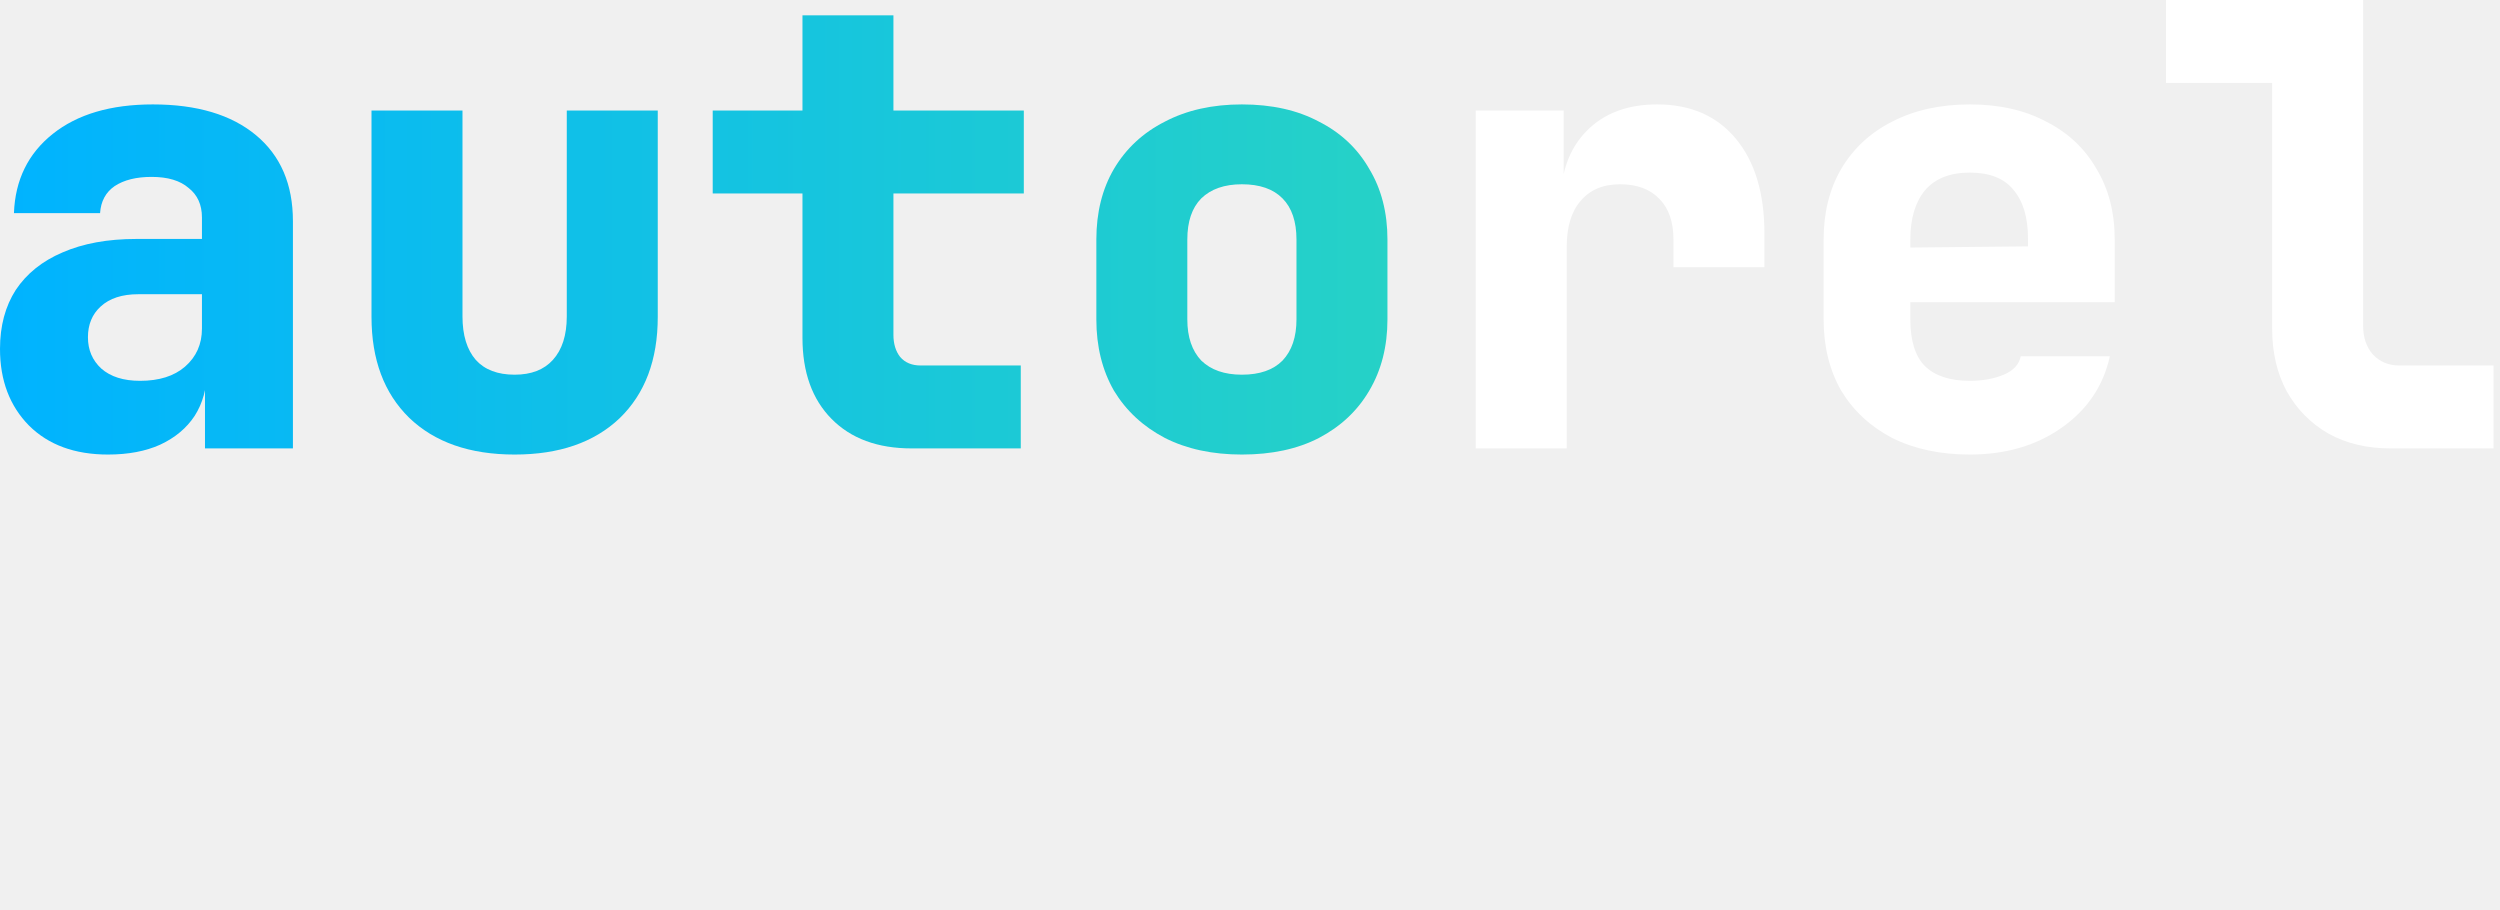
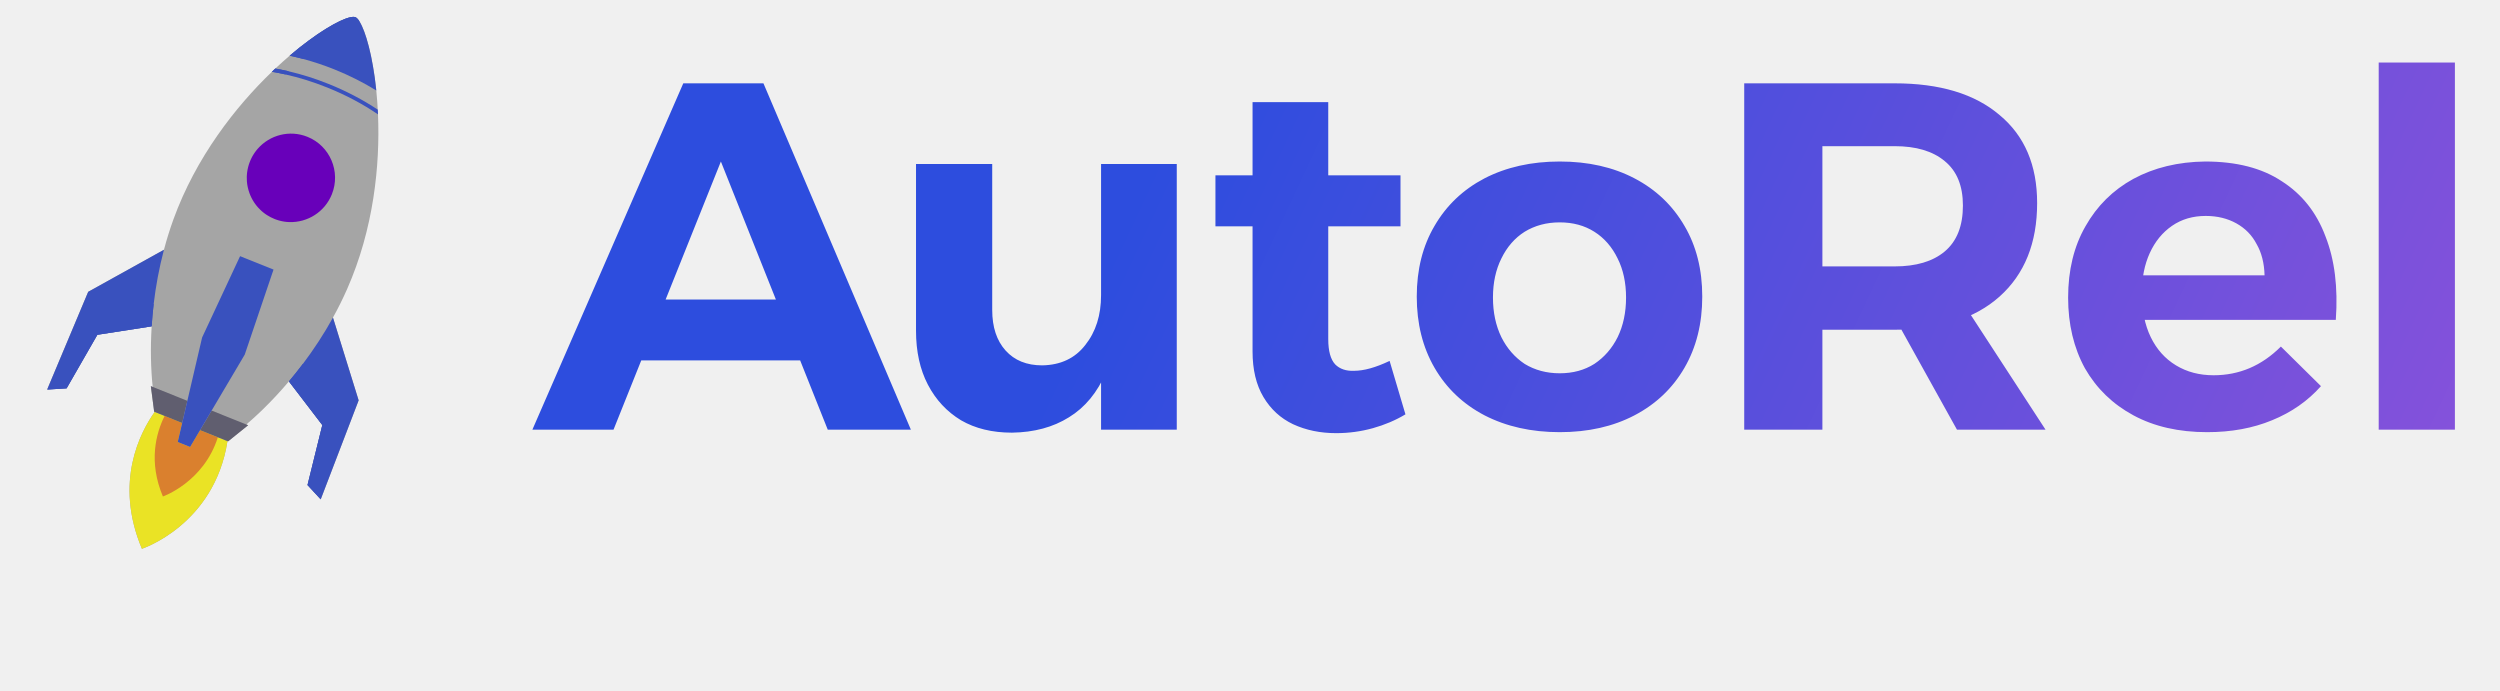
- <svg xmlns="http://www.w3.org/2000/svg" width="154" height="56" viewBox="0 0 154 56" fill="none">
-   <path d="M6.65 28C4.607 28 2.989 27.407 1.793 26.222C0.598 25.011 0 23.434 0 21.492C0 20.079 0.324 18.869 0.971 17.86C1.644 16.851 2.603 16.081 3.848 15.551C5.118 14.996 6.637 14.719 8.405 14.719H12.44V13.395C12.44 12.613 12.166 12.007 11.618 11.578C11.095 11.124 10.335 10.897 9.339 10.897C8.393 10.897 7.633 11.086 7.061 11.465C6.513 11.843 6.214 12.398 6.164 13.13H0.859C0.934 11.086 1.731 9.459 3.25 8.249C4.769 7.038 6.824 6.432 9.414 6.432C12.129 6.432 14.245 7.063 15.765 8.324C17.284 9.586 18.044 11.351 18.044 13.622V27.622H12.627V23.497H11.73L12.739 22.892C12.739 23.926 12.49 24.834 11.992 25.616C11.494 26.373 10.784 26.966 9.862 27.395C8.966 27.798 7.895 28 6.65 28ZM8.63 23.459C9.8 23.459 10.722 23.169 11.394 22.589C12.091 21.984 12.44 21.202 12.44 20.243V18.124H8.517C7.521 18.124 6.749 18.377 6.201 18.881C5.678 19.36 5.417 19.991 5.417 20.773C5.417 21.555 5.691 22.198 6.239 22.703C6.811 23.207 7.608 23.459 8.63 23.459Z" fill="url(#paint0_linear_534_3)" />
-   <path d="M31.702 28C28.937 28 26.77 27.243 25.201 25.73C23.657 24.216 22.885 22.148 22.885 19.524V6.811H28.489V19.486C28.489 20.647 28.763 21.542 29.311 22.173C29.859 22.778 30.656 23.081 31.702 23.081C32.723 23.081 33.507 22.778 34.055 22.173C34.628 21.542 34.914 20.647 34.914 19.486V6.811H40.518V19.524C40.518 22.173 39.733 24.254 38.164 25.768C36.596 27.256 34.441 28 31.702 28Z" fill="url(#paint1_linear_534_3)" />
-   <path d="M56.156 27.622C54.064 27.622 52.42 27.016 51.225 25.805C50.029 24.595 49.432 22.93 49.432 20.811V11.919H43.903V6.811H49.432V0.946H55.035V6.811H63.067V11.919H55.035V20.622C55.035 21.177 55.172 21.631 55.446 21.984C55.745 22.337 56.169 22.514 56.716 22.514H62.88V27.622H56.156Z" fill="url(#paint2_linear_534_3)" />
-   <path d="M76.501 28C74.683 28 73.102 27.66 71.757 26.978C70.412 26.272 69.366 25.301 68.619 24.065C67.897 22.804 67.535 21.34 67.535 19.676V14.757C67.535 13.092 67.897 11.641 68.619 10.405C69.366 9.144 70.412 8.173 71.757 7.492C73.102 6.786 74.683 6.432 76.501 6.432C78.344 6.432 79.926 6.786 81.246 7.492C82.59 8.173 83.624 9.144 84.346 10.405C85.093 11.641 85.467 13.092 85.467 14.757V19.676C85.467 21.34 85.093 22.804 84.346 24.065C83.624 25.301 82.59 26.272 81.246 26.978C79.926 27.66 78.344 28 76.501 28ZM76.501 23.081C77.597 23.081 78.431 22.791 79.004 22.211C79.577 21.605 79.863 20.76 79.863 19.676V14.757C79.863 13.647 79.577 12.802 79.004 12.222C78.431 11.641 77.597 11.351 76.501 11.351C75.43 11.351 74.596 11.641 73.998 12.222C73.425 12.802 73.139 13.647 73.139 14.757V19.676C73.139 20.76 73.425 21.605 73.998 22.211C74.596 22.791 75.43 23.081 76.501 23.081Z" fill="url(#paint3_linear_534_3)" />
-   <path d="M90.906 27.622V6.811H96.323V11.162H97.967L96.136 12.486C96.136 10.62 96.672 9.144 97.743 8.059C98.814 6.975 100.258 6.432 102.076 6.432C104.143 6.432 105.762 7.139 106.933 8.551C108.103 9.964 108.688 11.906 108.688 14.378V16.459H103.085V14.757C103.085 13.672 102.798 12.84 102.226 12.259C101.653 11.654 100.843 11.351 99.797 11.351C98.751 11.351 97.942 11.692 97.369 12.373C96.796 13.029 96.51 13.975 96.51 15.211V27.622H90.906Z" fill="white" />
-   <path d="M121.338 28C119.52 28 117.926 27.66 116.556 26.978C115.211 26.272 114.165 25.301 113.418 24.065C112.696 22.804 112.335 21.34 112.335 19.676V14.757C112.335 13.092 112.696 11.641 113.418 10.405C114.165 9.144 115.211 8.173 116.556 7.492C117.926 6.786 119.52 6.432 121.338 6.432C123.156 6.432 124.725 6.786 126.045 7.492C127.39 8.173 128.423 9.144 129.146 10.405C129.893 11.641 130.266 13.092 130.266 14.757V18.616H117.677V19.676C117.677 20.987 117.976 21.946 118.574 22.551C119.196 23.157 120.118 23.459 121.338 23.459C122.135 23.459 122.832 23.333 123.43 23.081C124.028 22.829 124.376 22.451 124.476 21.946H129.967C129.569 23.762 128.585 25.225 127.016 26.335C125.447 27.445 123.555 28 121.338 28ZM124.924 15.627V14.681C124.924 13.395 124.625 12.398 124.028 11.692C123.455 10.986 122.558 10.632 121.338 10.632C120.118 10.632 119.196 10.998 118.574 11.73C117.976 12.461 117.677 13.47 117.677 14.757V15.249L125.298 15.173L124.924 15.627Z" fill="white" />
-   <path d="M147.249 27.622C145.805 27.622 144.535 27.319 143.439 26.713C142.343 26.083 141.484 25.213 140.861 24.103C140.263 22.993 139.965 21.706 139.965 20.243V5.108H133.427V0H145.568V20.054C145.568 20.786 145.767 21.378 146.166 21.832C146.589 22.287 147.137 22.514 147.81 22.514H153.6V27.622H147.249Z" fill="white" />
+ <svg xmlns="http://www.w3.org/2000/svg" width="192" height="53" viewBox="0 0 192 53" fill="none">
+   <g clip-path="url(#clip0_926_114)">
+     <path d="M52.476 6.4H58.632L69.956 33H63.572L55.364 12.404L47.118 33H40.886L52.476 6.4ZM47.346 23.006H63.04V27.68H47.346V23.006ZM76.202 23.804C76.202 25.121 76.544 26.16 77.228 26.92C77.912 27.68 78.85 28.06 80.04 28.06C81.459 28.035 82.561 27.515 83.346 26.502C84.157 25.489 84.562 24.209 84.562 22.664H85.968C85.968 25.045 85.626 27.021 84.942 28.592C84.284 30.137 83.334 31.29 82.092 32.05C80.876 32.81 79.42 33.203 77.722 33.228C76.202 33.228 74.898 32.911 73.808 32.278C72.719 31.619 71.87 30.707 71.262 29.542C70.654 28.377 70.35 26.996 70.35 25.4V12.594H76.202V23.804ZM84.562 12.594H90.376V33H84.562V12.594ZM102.01 26.046C102.01 26.958 102.188 27.604 102.542 27.984C102.897 28.339 103.378 28.503 103.986 28.478C104.366 28.478 104.784 28.415 105.24 28.288C105.696 28.161 106.19 27.971 106.722 27.718L107.938 31.822C107.178 32.278 106.342 32.633 105.43 32.886C104.518 33.139 103.581 33.266 102.618 33.266C101.402 33.266 100.3 33.038 99.312 32.582C98.35 32.126 97.59 31.429 97.032 30.492C96.475 29.555 96.196 28.389 96.196 26.996V7.844H102.01V26.046ZM93.346 13.468H107.558V17.382H93.346V13.468ZM119.789 12.404C121.968 12.404 123.881 12.835 125.527 13.696C127.174 14.557 128.453 15.773 129.365 17.344C130.277 18.889 130.733 20.701 130.733 22.778C130.733 24.855 130.277 26.679 129.365 28.25C128.453 29.821 127.174 31.037 125.527 31.898C123.881 32.759 121.968 33.19 119.789 33.19C117.611 33.19 115.685 32.759 114.013 31.898C112.367 31.037 111.087 29.821 110.175 28.25C109.263 26.679 108.807 24.855 108.807 22.778C108.807 20.701 109.263 18.889 110.175 17.344C111.087 15.773 112.367 14.557 114.013 13.696C115.685 12.835 117.611 12.404 119.789 12.404ZM119.789 17.078C118.776 17.078 117.877 17.319 117.091 17.8C116.331 18.281 115.736 18.965 115.305 19.852C114.875 20.713 114.659 21.714 114.659 22.854C114.659 23.994 114.875 25.007 115.305 25.894C115.736 26.755 116.331 27.439 117.091 27.946C117.877 28.427 118.776 28.668 119.789 28.668C120.803 28.668 121.689 28.427 122.449 27.946C123.209 27.439 123.805 26.755 124.235 25.894C124.666 25.007 124.881 23.994 124.881 22.854C124.881 21.714 124.666 20.713 124.235 19.852C123.805 18.965 123.209 18.281 122.449 17.8C121.689 17.319 120.803 17.078 119.789 17.078ZM145.508 6.4C148.979 6.4 151.664 7.211 153.564 8.832C155.49 10.428 156.452 12.683 156.452 15.596C156.452 18.661 155.49 21.055 153.564 22.778C151.664 24.475 148.979 25.324 145.508 25.324H139.96V33H133.956V6.4H145.508ZM145.508 20.46C147.155 20.46 148.434 20.08 149.346 19.32C150.284 18.535 150.752 17.357 150.752 15.786C150.752 14.266 150.284 13.126 149.346 12.366C148.434 11.606 147.155 11.226 145.508 11.226H139.96V20.46H145.508ZM144.786 23.082H150.638L157.098 33H150.296L144.786 23.082ZM173.918 21.144C173.893 20.207 173.69 19.409 173.31 18.75C172.956 18.066 172.436 17.534 171.752 17.154C171.068 16.774 170.283 16.584 169.396 16.584C168.408 16.584 167.547 16.837 166.812 17.344C166.078 17.851 165.508 18.547 165.102 19.434C164.697 20.321 164.494 21.347 164.494 22.512C164.494 23.829 164.722 24.957 165.178 25.894C165.634 26.831 166.28 27.553 167.116 28.06C167.952 28.567 168.915 28.82 170.004 28.82C171.98 28.82 173.703 28.085 175.172 26.616L178.25 29.656C177.237 30.796 175.983 31.67 174.488 32.278C173.019 32.886 171.36 33.19 169.51 33.19C167.332 33.19 165.444 32.759 163.848 31.898C162.252 31.037 161.011 29.833 160.124 28.288C159.263 26.717 158.832 24.906 158.832 22.854C158.832 20.751 159.276 18.927 160.162 17.382C161.049 15.811 162.278 14.595 163.848 13.734C165.444 12.873 167.281 12.429 169.358 12.404C171.765 12.404 173.728 12.911 175.248 13.924C176.794 14.912 177.908 16.318 178.592 18.142C179.302 19.941 179.568 22.081 179.39 24.564H163.658V21.144H173.918ZM182.684 4.804H188.536V33H182.684V4.804Z" fill="url(#paint0_linear_926_114)" />
+     <g clip-path="url(#clip1_926_114)">
+       <path d="M27.543 30.747L25.571 24.39C25.962 23.684 26.327 22.953 26.659 22.2C28.7 17.57 29.196 12.674 29.03 8.785L29.03 8.785C29.003 8.144 28.958 7.53 28.899 6.949L28.898 6.949C28.89 6.868 28.881 6.788 28.873 6.709C28.87 6.684 28.867 6.658 28.864 6.634C28.856 6.56 28.848 6.487 28.839 6.415C28.835 6.385 28.832 6.355 28.828 6.326C28.819 6.255 28.81 6.185 28.801 6.116C28.797 6.086 28.793 6.056 28.789 6.027C28.78 5.958 28.77 5.889 28.761 5.822C28.757 5.794 28.753 5.767 28.749 5.74C28.738 5.67 28.728 5.6 28.718 5.531C28.714 5.512 28.711 5.493 28.708 5.474C28.657 5.147 28.601 4.834 28.542 4.539C28.539 4.522 28.535 4.504 28.532 4.487C28.52 4.427 28.507 4.368 28.495 4.309C28.49 4.285 28.485 4.26 28.48 4.236C28.468 4.181 28.456 4.126 28.444 4.072C28.438 4.046 28.432 4.02 28.426 3.994C28.414 3.942 28.402 3.891 28.39 3.84C28.384 3.814 28.377 3.788 28.371 3.763C28.359 3.713 28.347 3.663 28.334 3.615C28.328 3.59 28.322 3.567 28.316 3.543C28.303 3.494 28.291 3.445 28.278 3.397C28.273 3.379 28.268 3.362 28.263 3.344C28.219 3.183 28.175 3.031 28.13 2.888C28.122 2.864 28.115 2.84 28.108 2.817C28.096 2.782 28.085 2.748 28.073 2.713C28.065 2.687 28.056 2.661 28.047 2.635C28.036 2.604 28.025 2.573 28.014 2.542C28.005 2.516 27.996 2.49 27.986 2.464C27.976 2.435 27.965 2.407 27.955 2.379C27.945 2.353 27.935 2.328 27.925 2.303C27.915 2.277 27.905 2.251 27.895 2.226C27.884 2.201 27.874 2.177 27.863 2.152C27.854 2.129 27.844 2.106 27.834 2.084C27.823 2.058 27.811 2.033 27.8 2.008C27.791 1.99 27.783 1.97 27.774 1.953C27.755 1.912 27.735 1.873 27.716 1.836C27.71 1.824 27.704 1.813 27.698 1.802C27.684 1.776 27.67 1.75 27.656 1.727C27.648 1.713 27.64 1.701 27.633 1.688C27.625 1.674 27.616 1.66 27.608 1.647L27.608 1.647L27.607 1.646L27.597 1.629C27.589 1.617 27.581 1.605 27.573 1.593C27.561 1.576 27.55 1.56 27.538 1.545C27.53 1.534 27.522 1.523 27.514 1.513C27.503 1.498 27.491 1.485 27.48 1.472C27.473 1.463 27.465 1.454 27.457 1.446L27.448 1.436L27.446 1.433C27.438 1.425 27.43 1.419 27.423 1.412L27.401 1.391C27.393 1.384 27.385 1.378 27.377 1.372L27.361 1.361L27.347 1.35C27.329 1.339 27.311 1.329 27.294 1.322C27.277 1.315 27.257 1.31 27.236 1.306L27.215 1.303C27.2 1.301 27.185 1.299 27.169 1.298L27.139 1.298C27.124 1.298 27.108 1.298 27.091 1.299C27.08 1.299 27.068 1.3 27.056 1.302C27.039 1.303 27.021 1.305 27.003 1.308C26.99 1.31 26.977 1.312 26.964 1.314C26.945 1.317 26.925 1.321 26.906 1.326C26.891 1.329 26.877 1.331 26.863 1.335C26.841 1.34 26.819 1.346 26.797 1.352C26.782 1.356 26.768 1.36 26.753 1.364C26.726 1.372 26.699 1.381 26.671 1.39C26.659 1.394 26.647 1.397 26.634 1.401C26.595 1.415 26.553 1.43 26.511 1.446C26.493 1.453 26.473 1.461 26.454 1.468C26.429 1.478 26.403 1.488 26.377 1.499C26.355 1.508 26.331 1.518 26.308 1.528C26.284 1.539 26.26 1.549 26.235 1.56C26.21 1.571 26.185 1.583 26.16 1.595C26.135 1.606 26.111 1.617 26.086 1.629C26.059 1.642 26.032 1.655 26.004 1.669C25.98 1.681 25.955 1.693 25.931 1.705C25.901 1.72 25.872 1.735 25.841 1.751C25.818 1.763 25.794 1.776 25.77 1.788C25.738 1.805 25.706 1.822 25.673 1.84C25.652 1.851 25.631 1.863 25.61 1.875C25.477 1.948 25.339 2.027 25.196 2.113C25.18 2.123 25.165 2.132 25.148 2.142C25.106 2.167 25.063 2.194 25.02 2.221C24.999 2.233 24.979 2.246 24.958 2.259C24.915 2.286 24.872 2.313 24.828 2.341C24.806 2.355 24.784 2.37 24.762 2.384C24.718 2.412 24.673 2.441 24.629 2.471C24.607 2.485 24.585 2.5 24.562 2.515C24.516 2.545 24.47 2.576 24.423 2.608C24.403 2.622 24.382 2.636 24.361 2.65C24.312 2.684 24.262 2.718 24.212 2.753C24.198 2.763 24.183 2.773 24.169 2.783C23.922 2.956 23.666 3.143 23.402 3.345C23.386 3.356 23.371 3.368 23.356 3.38C23.3 3.422 23.244 3.466 23.189 3.509C23.167 3.526 23.146 3.542 23.124 3.559C23.07 3.602 23.016 3.645 22.961 3.689C22.938 3.707 22.915 3.725 22.892 3.744C22.837 3.788 22.782 3.832 22.727 3.877C22.704 3.896 22.681 3.915 22.658 3.934C22.601 3.98 22.544 4.027 22.488 4.074C22.468 4.09 22.449 4.107 22.43 4.123C22.368 4.174 22.307 4.226 22.245 4.279L22.245 4.279C21.885 4.586 21.517 4.915 21.144 5.265L21.143 5.266C21.055 5.347 20.968 5.43 20.881 5.514L20.88 5.515C18.073 8.21 15.046 12.091 13.32 16.846C13.039 17.621 12.798 18.401 12.592 19.181L6.773 22.411L3.62 29.919L5.114 29.825L7.476 25.712L11.649 25.062C11.544 26.744 11.583 28.324 11.726 29.715L11.585 29.658L11.84 31.619L11.88 31.635C10.78 33.191 8.741 37.017 10.898 42.147C10.898 42.147 16.458 40.326 17.47 33.879L17.517 33.897L19.056 32.657L18.915 32.6L18.941 32.578C19.003 32.524 19.067 32.47 19.13 32.415C19.174 32.377 19.218 32.338 19.262 32.299C19.327 32.241 19.393 32.182 19.459 32.123C19.501 32.085 19.542 32.048 19.584 32.009C19.657 31.943 19.73 31.875 19.803 31.806C19.838 31.773 19.873 31.741 19.909 31.708C20.016 31.607 20.124 31.503 20.232 31.398L20.235 31.395C20.885 30.76 21.542 30.055 22.188 29.291L24.754 32.645L23.616 37.251L24.631 38.35L27.543 30.747Z" fill="#A5A5A5" />
+       <path d="M17.471 33.879L16.731 33.582L15.365 33.034L14.601 34.325L13.651 33.944L13.991 32.483L12.643 31.941L11.88 31.635C10.78 33.191 8.741 37.017 10.898 42.147C10.898 42.147 16.459 40.326 17.471 33.879Z" fill="#EAE325" />
+       <path d="M27.543 30.747L25.572 24.392C24.87 25.662 24.087 26.852 23.264 27.943C22.911 28.411 22.552 28.861 22.188 29.292L24.753 32.645L23.616 37.251L24.631 38.35L27.543 30.747Z" fill="#3951BE" />
+       <path d="M11.803 23.344C11.963 21.986 12.219 20.585 12.591 19.182L6.773 22.411L3.62 29.919L5.114 29.825L7.476 25.712L11.648 25.062C11.683 24.499 11.734 23.926 11.803 23.344Z" fill="#3951BE" />
+       <path d="M28.899 6.949C28.632 4.339 28.082 2.398 27.608 1.647L27.608 1.647L27.6 1.634L27.597 1.629L27.588 1.616L27.586 1.612L27.567 1.585L27.567 1.584L27.559 1.573L27.555 1.568L27.548 1.557L27.544 1.551C27.536 1.54 27.527 1.529 27.519 1.518L27.515 1.513L27.508 1.504L27.507 1.503L27.503 1.498L27.502 1.497L27.496 1.49L27.49 1.482L27.486 1.478L27.48 1.47L27.474 1.464L27.468 1.457L27.462 1.451L27.456 1.444L27.455 1.443L27.448 1.436L27.446 1.433L27.441 1.428L27.441 1.428L27.434 1.422L27.429 1.417L27.425 1.412L27.422 1.41L27.418 1.406L27.41 1.399L27.407 1.396L27.403 1.393L27.396 1.386L27.391 1.382L27.391 1.382L27.383 1.376L27.38 1.373L27.378 1.371L27.371 1.366L27.369 1.365L27.366 1.363L27.357 1.357L27.353 1.354L27.35 1.352L27.349 1.351L27.345 1.349L27.342 1.347L27.337 1.344L27.334 1.342L27.331 1.34L27.331 1.34L27.329 1.339L27.322 1.335L27.322 1.335L27.32 1.334L27.316 1.332L27.309 1.329L27.308 1.328L27.305 1.327L27.294 1.322L27.281 1.317L27.276 1.316L27.267 1.313L27.261 1.311L27.252 1.309L27.246 1.308L27.237 1.306L27.23 1.304L27.22 1.303L27.214 1.302L27.203 1.301L27.197 1.3L27.183 1.299L27.18 1.298L27.162 1.297L27.154 1.297L27.143 1.297L27.134 1.297L27.124 1.297L27.114 1.297L27.104 1.298L27.094 1.298L27.084 1.299L27.073 1.299L27.064 1.3L27.052 1.301L27.043 1.302C27.027 1.304 27.01 1.306 26.992 1.309L26.986 1.31L26.971 1.312L26.963 1.314L26.947 1.317L26.939 1.318L26.923 1.321L26.916 1.323L26.897 1.327L26.893 1.328C26.051 1.514 24.282 2.543 22.244 4.279C22.284 4.287 22.323 4.296 22.363 4.304C22.374 4.307 22.385 4.309 22.397 4.312C22.426 4.318 22.455 4.325 22.484 4.331C22.496 4.334 22.507 4.337 22.519 4.339C22.549 4.346 22.579 4.353 22.609 4.36C22.619 4.362 22.63 4.365 22.64 4.367C22.678 4.376 22.716 4.385 22.755 4.394L22.757 4.395C22.842 4.415 22.927 4.436 23.013 4.458L23.015 4.458C23.056 4.469 23.097 4.479 23.139 4.49L23.147 4.493C23.189 4.503 23.23 4.514 23.272 4.525L23.272 4.526C24.067 4.739 24.875 5.007 25.685 5.332C26.846 5.798 27.924 6.346 28.899 6.949Z" fill="#3951BE" />
+       <path d="M29.013 8.423C27.879 7.666 26.605 6.996 25.237 6.448C24.219 6.039 23.193 5.715 22.181 5.478C22.008 5.437 21.835 5.399 21.663 5.364L21.66 5.363C21.619 5.355 21.577 5.346 21.535 5.338L21.53 5.337C21.491 5.329 21.452 5.322 21.413 5.314L21.401 5.312C21.364 5.305 21.327 5.298 21.29 5.291L21.272 5.288C21.229 5.28 21.186 5.272 21.143 5.265C21.056 5.347 20.968 5.43 20.88 5.515C20.923 5.522 20.966 5.529 21.009 5.536L21.01 5.536C21.052 5.544 21.095 5.551 21.138 5.559L21.14 5.559C21.225 5.575 21.311 5.591 21.397 5.608L21.4 5.608C21.486 5.625 21.572 5.643 21.658 5.661L21.661 5.661C21.748 5.679 21.834 5.698 21.921 5.718L21.922 5.718C22.982 5.956 24.059 6.291 25.128 6.72C26.549 7.29 27.868 7.991 29.03 8.785C29.025 8.663 29.019 8.543 29.013 8.423Z" fill="#3951BE" />
+       <path d="M22.047 17.046L22.056 17.046C22.068 17.047 22.08 17.048 22.092 17.049L22.097 17.049C22.125 17.051 22.154 17.053 22.182 17.054L22.184 17.054C22.198 17.055 22.212 17.055 22.225 17.056L22.227 17.056C23.611 17.1 24.94 16.285 25.487 14.922C26.186 13.18 25.345 11.203 23.608 10.506C22.235 9.955 20.714 10.369 19.791 11.427L19.79 11.428C19.771 11.45 19.753 11.472 19.735 11.494L19.732 11.498C19.724 11.507 19.717 11.516 19.709 11.525L19.703 11.533L19.683 11.557L19.677 11.566C19.669 11.576 19.66 11.587 19.652 11.598L19.649 11.602C19.633 11.623 19.617 11.644 19.602 11.665L19.597 11.672L19.582 11.692L19.577 11.7C19.57 11.71 19.562 11.722 19.554 11.732L19.546 11.745L19.535 11.761L19.525 11.776L19.511 11.798L19.498 11.817L19.488 11.832L19.478 11.849L19.469 11.863C19.463 11.873 19.457 11.883 19.451 11.892L19.444 11.903L19.431 11.925L19.425 11.936C19.419 11.946 19.413 11.957 19.407 11.967L19.402 11.975L19.387 12.001L19.382 12.01C19.376 12.021 19.37 12.032 19.364 12.043L19.363 12.046C19.357 12.056 19.351 12.067 19.346 12.078L19.342 12.086C19.336 12.096 19.331 12.107 19.325 12.117L19.323 12.121C19.318 12.133 19.312 12.144 19.306 12.156L19.303 12.163C19.298 12.173 19.293 12.184 19.288 12.194L19.285 12.2C19.279 12.211 19.274 12.224 19.268 12.236L19.266 12.241C19.261 12.251 19.256 12.262 19.251 12.273L19.248 12.28C19.243 12.292 19.237 12.304 19.232 12.316L19.231 12.319C19.226 12.33 19.221 12.341 19.217 12.353L19.213 12.361C19.208 12.373 19.203 12.385 19.198 12.398C19.09 12.667 19.019 12.942 18.982 13.217L18.979 13.237C18.975 13.271 18.971 13.305 18.968 13.339L18.966 13.364C18.96 13.424 18.956 13.484 18.954 13.544C18.954 13.563 18.953 13.582 18.953 13.6C18.951 13.704 18.953 13.808 18.961 13.911C18.962 13.924 18.963 13.938 18.964 13.951C18.965 13.965 18.966 13.978 18.968 13.991C18.971 14.02 18.974 14.048 18.977 14.076C18.979 14.088 18.98 14.1 18.982 14.112C18.984 14.127 18.986 14.143 18.988 14.159L18.993 14.192C18.996 14.208 18.998 14.225 19.001 14.241C19.008 14.277 19.015 14.314 19.022 14.35C19.026 14.368 19.029 14.386 19.034 14.404C19.067 14.555 19.111 14.702 19.164 14.846C19.178 14.885 19.193 14.922 19.208 14.96C19.219 14.985 19.229 15.01 19.24 15.035C19.262 15.085 19.285 15.134 19.309 15.182C19.315 15.195 19.322 15.207 19.328 15.219C19.34 15.243 19.353 15.267 19.366 15.291C19.372 15.303 19.379 15.315 19.385 15.327C19.399 15.35 19.412 15.374 19.426 15.397C19.433 15.409 19.44 15.421 19.447 15.432C19.461 15.455 19.475 15.479 19.49 15.501C19.497 15.513 19.505 15.524 19.512 15.536C19.527 15.558 19.543 15.581 19.558 15.603C19.573 15.626 19.589 15.648 19.605 15.67C19.621 15.692 19.638 15.714 19.654 15.735C19.671 15.757 19.688 15.779 19.705 15.8C19.731 15.832 19.757 15.863 19.784 15.894C19.802 15.915 19.82 15.935 19.838 15.956C19.894 16.017 19.952 16.075 20.012 16.132C20.042 16.161 20.072 16.189 20.103 16.216C20.135 16.244 20.166 16.27 20.199 16.297C20.22 16.314 20.242 16.332 20.264 16.349C20.275 16.357 20.286 16.366 20.297 16.374C20.317 16.389 20.338 16.404 20.358 16.419C20.372 16.429 20.385 16.438 20.399 16.448C20.411 16.456 20.422 16.464 20.434 16.472C20.457 16.488 20.48 16.503 20.504 16.518C20.682 16.633 20.873 16.732 21.077 16.814C21.089 16.819 21.101 16.823 21.113 16.828L21.123 16.832C21.134 16.836 21.144 16.84 21.155 16.844L21.16 16.846C21.172 16.85 21.184 16.855 21.196 16.859L21.205 16.862C21.215 16.866 21.225 16.869 21.235 16.873L21.243 16.875C21.255 16.88 21.267 16.884 21.279 16.888L21.287 16.89C21.297 16.894 21.307 16.897 21.317 16.9L21.326 16.903C21.338 16.907 21.35 16.91 21.362 16.914L21.369 16.916C21.379 16.919 21.389 16.922 21.399 16.925L21.41 16.928C21.421 16.931 21.431 16.934 21.442 16.937L21.45 16.939C21.461 16.942 21.471 16.945 21.482 16.948L21.494 16.951L21.52 16.957L21.532 16.96C21.543 16.963 21.554 16.966 21.565 16.968L21.579 16.972L21.602 16.977L21.616 16.98C21.627 16.982 21.637 16.985 21.648 16.987L21.667 16.991L21.683 16.994L21.703 16.998L21.719 17.001C21.73 17.003 21.741 17.005 21.753 17.007L21.767 17.009L21.788 17.013L21.799 17.015C21.815 17.017 21.83 17.02 21.846 17.022L21.85 17.023L21.876 17.026L21.881 17.027C21.909 17.031 21.936 17.034 21.963 17.037L21.965 17.037C21.978 17.039 21.992 17.04 22.005 17.041L22.016 17.043C22.026 17.044 22.037 17.045 22.047 17.046Z" fill="#6800BA" />
+       <path d="M13.65 33.944L13.991 32.483L12.643 31.941C11.972 33.294 11.392 35.472 12.51 38.13C12.51 38.13 15.642 37.036 16.731 33.582L15.365 33.034L14.601 34.325L13.65 33.944Z" fill="#DA802E" />
+       <path d="M24.087 37.062L25.344 32.159L23.264 27.943C22.912 28.411 22.552 28.861 22.188 29.292L24.754 32.645L23.616 37.251L24.631 38.35L24.087 37.062Z" fill="#3951BE" />
+       <path d="M7.386 24.952L4.904 29.364L3.62 29.919L5.114 29.825L7.476 25.712L11.648 25.062C11.683 24.499 11.734 23.926 11.803 23.344L7.386 24.952Z" fill="#3951BE" />
+       <path d="M13.991 32.483L14.388 30.783L11.726 29.715L11.585 29.658L11.84 31.619L11.88 31.635L12.643 31.941L13.991 32.483Z" fill="#605E6F" />
+       <path d="M16.253 31.532L15.365 33.034L16.731 33.582L17.471 33.879L17.517 33.897L19.056 32.657L18.916 32.6L16.253 31.532Z" fill="#605E6F" />
+       <path d="M22.244 4.279C22.284 4.287 22.323 4.296 22.363 4.304C22.374 4.307 22.385 4.309 22.397 4.312C22.426 4.318 22.455 4.325 22.484 4.331C22.496 4.334 22.507 4.336 22.519 4.339C22.549 4.346 22.579 4.353 22.609 4.36C22.619 4.362 22.63 4.365 22.64 4.367C22.678 4.376 22.716 4.385 22.755 4.394L22.757 4.395C22.842 4.415 22.927 4.436 23.013 4.458L23.015 4.458C23.056 4.469 23.097 4.479 23.139 4.49L23.147 4.492C23.189 4.503 23.23 4.514 23.272 4.525L23.272 4.526C24.927 3.152 26.48 2.177 27.608 1.647L27.608 1.647L27.6 1.634L27.597 1.629L27.588 1.616L27.586 1.612L27.567 1.585L27.567 1.584L27.559 1.573L27.555 1.568L27.548 1.557L27.544 1.551C27.536 1.54 27.527 1.529 27.519 1.518L27.515 1.513L27.508 1.504L27.507 1.503L27.503 1.498L27.502 1.497L27.496 1.49L27.49 1.482L27.486 1.478L27.48 1.47L27.474 1.464L27.468 1.457L27.462 1.451L27.456 1.444L27.455 1.443L27.448 1.436L27.446 1.433L27.441 1.428L27.441 1.428L27.434 1.422L27.429 1.417L27.425 1.412L27.422 1.41L27.418 1.406L27.41 1.399L27.407 1.396L27.403 1.393L27.396 1.386L27.391 1.382L27.391 1.382L27.383 1.376L27.38 1.373L27.378 1.371L27.371 1.366L27.369 1.365L27.366 1.363L27.357 1.357L27.353 1.354L27.35 1.352L27.349 1.351L27.345 1.349L27.342 1.347L27.337 1.344L27.334 1.342L27.331 1.34L27.331 1.34L27.329 1.339L27.322 1.335L27.322 1.335L27.32 1.334L27.316 1.332L27.309 1.329L27.308 1.328L27.305 1.327L27.294 1.322L27.281 1.317L27.276 1.316L27.267 1.313L27.261 1.311L27.252 1.309L27.246 1.308L27.237 1.306L27.23 1.304L27.22 1.303L27.214 1.302L27.203 1.301L27.197 1.3L27.183 1.299L27.18 1.298L27.162 1.297L27.154 1.297L27.143 1.297L27.134 1.297L27.124 1.297L27.114 1.297L27.104 1.298L27.094 1.298L27.084 1.299L27.073 1.299L27.064 1.3L27.052 1.301L27.043 1.302C27.027 1.304 27.01 1.306 26.992 1.309L26.986 1.31L26.971 1.312L26.963 1.314L26.947 1.317L26.939 1.318L26.923 1.321L26.916 1.323L26.897 1.327L26.893 1.328C26.051 1.514 24.282 2.543 22.244 4.279Z" fill="#3951BE" />
+       <path d="M21.922 5.718C22.009 5.637 22.095 5.557 22.181 5.478C22.008 5.437 21.835 5.399 21.663 5.364L21.66 5.363C21.619 5.355 21.577 5.346 21.535 5.338L21.53 5.337C21.491 5.329 21.452 5.322 21.413 5.314L21.401 5.312C21.364 5.305 21.327 5.298 21.29 5.291L21.272 5.288C21.229 5.28 21.186 5.272 21.143 5.265C21.056 5.347 20.968 5.43 20.88 5.515C20.923 5.522 20.966 5.529 21.009 5.536L21.01 5.537C21.052 5.544 21.095 5.551 21.138 5.559L21.14 5.559C21.225 5.575 21.311 5.591 21.397 5.608L21.4 5.608C21.486 5.625 21.572 5.643 21.658 5.661L21.661 5.661C21.748 5.679 21.834 5.698 21.921 5.718L21.922 5.718Z" fill="#3951BE" />
+       <path d="M21.007 20.704L18.438 19.673L15.521 25.922L14.782 29.093L14.388 30.783L13.991 32.483L13.651 33.944L14.601 34.325L15.365 33.034L16.253 31.532L17.102 30.097L18.795 27.236L21.007 20.704Z" fill="#3951BE" />
+       <path d="M13.873 33.936L14.445 34.165L18.131 27.006L20.892 20.807L18.45 19.827L16.16 26.215L13.873 33.936Z" fill="#3951BE" />
+     </g>
+   </g>
  <defs>
-     <linearGradient id="paint0_linear_534_3" x1="0" y1="14" x2="153.6" y2="14" gradientUnits="userSpaceOnUse">
-       <stop stop-color="#00B3FF" />
-       <stop offset="1" stop-color="#44EA9A" />
+     <linearGradient id="paint0_linear_926_114" x1="87.391" y1="-8.309" x2="213.961" y2="50.906" gradientUnits="userSpaceOnUse">
+       <stop offset="0.071" stop-color="#2D4DDE" />
+       <stop offset="1" stop-color="#9F53DA" />
    </linearGradient>
-     <linearGradient id="paint1_linear_534_3" x1="0" y1="14" x2="153.6" y2="14" gradientUnits="userSpaceOnUse">
-       <stop stop-color="#00B3FF" />
-       <stop offset="1" stop-color="#44EA9A" />
-     </linearGradient>
-     <linearGradient id="paint2_linear_534_3" x1="0" y1="14" x2="153.6" y2="14" gradientUnits="userSpaceOnUse">
-       <stop stop-color="#00B3FF" />
-       <stop offset="1" stop-color="#44EA9A" />
-     </linearGradient>
-     <linearGradient id="paint3_linear_534_3" x1="0" y1="14" x2="153.6" y2="14" gradientUnits="userSpaceOnUse">
-       <stop stop-color="#00B3FF" />
-       <stop offset="1" stop-color="#44EA9A" />
-     </linearGradient>
+     <clipPath id="clip0_926_114">
+       <rect width="192" height="53" fill="white" />
+     </clipPath>
+     <clipPath id="clip1_926_114">
+       <rect width="37.43" height="46.919" fill="white" transform="translate(10.4747 -7) rotate(21.8663)" />
+     </clipPath>
  </defs>
</svg>
